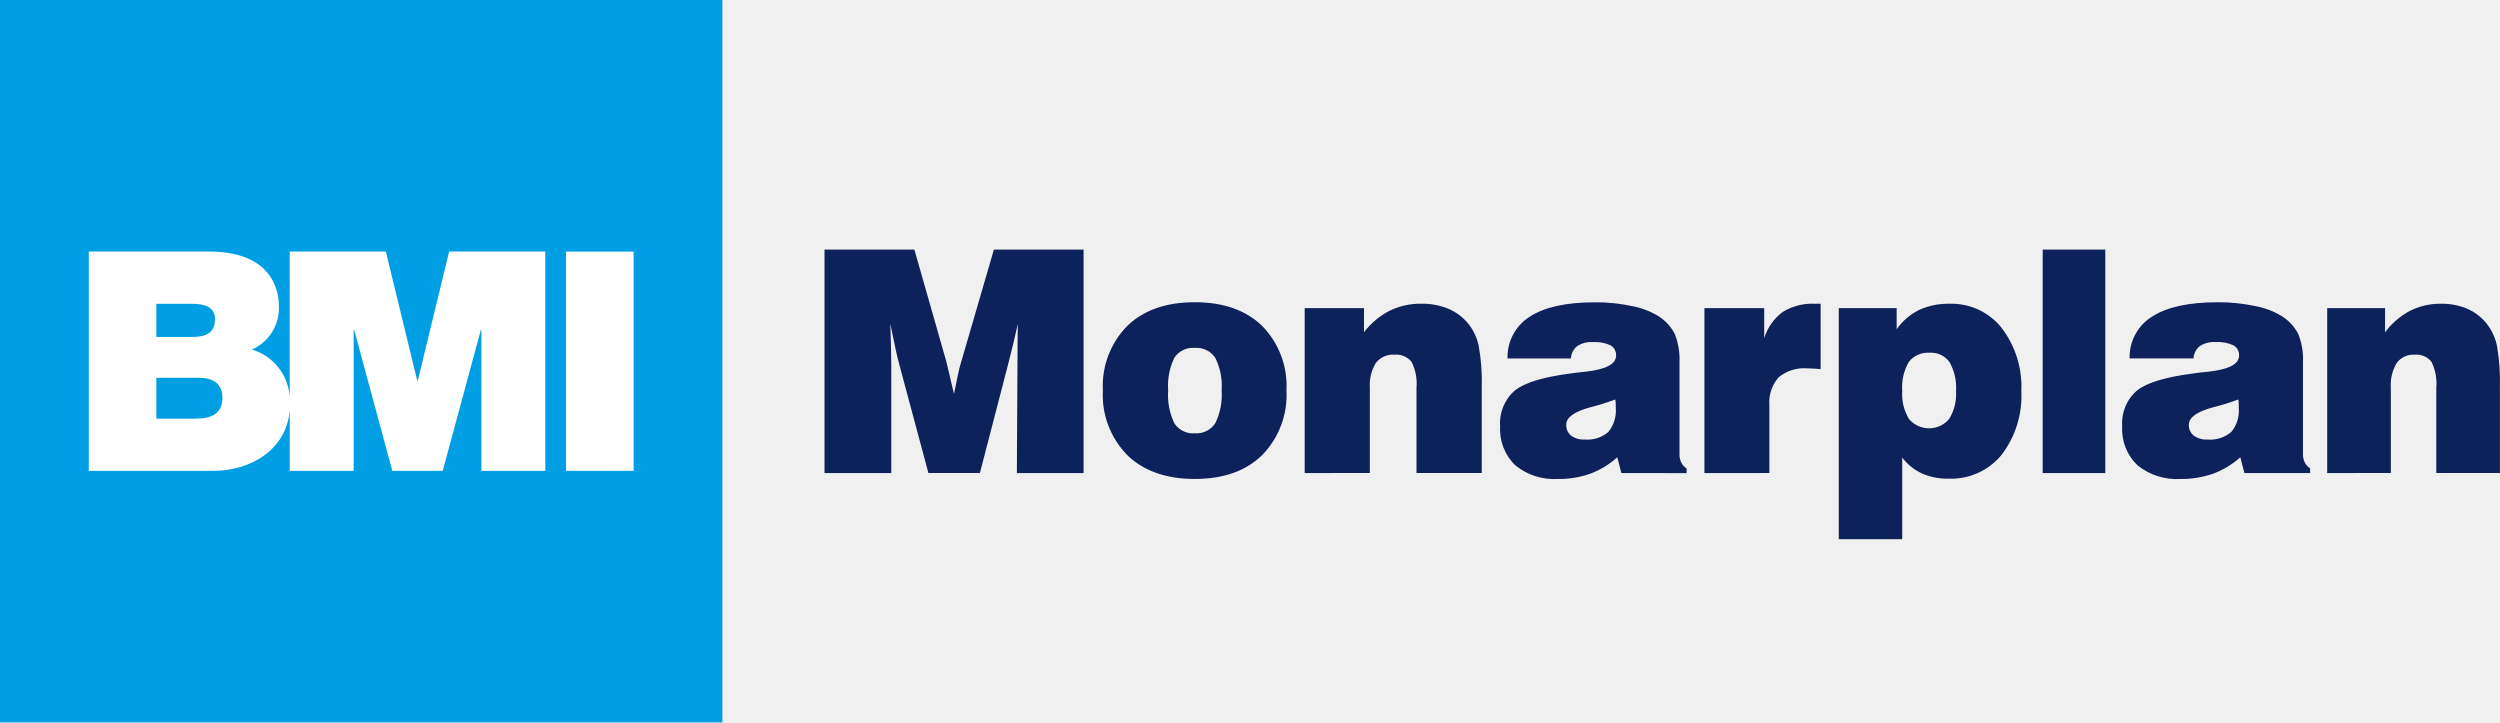
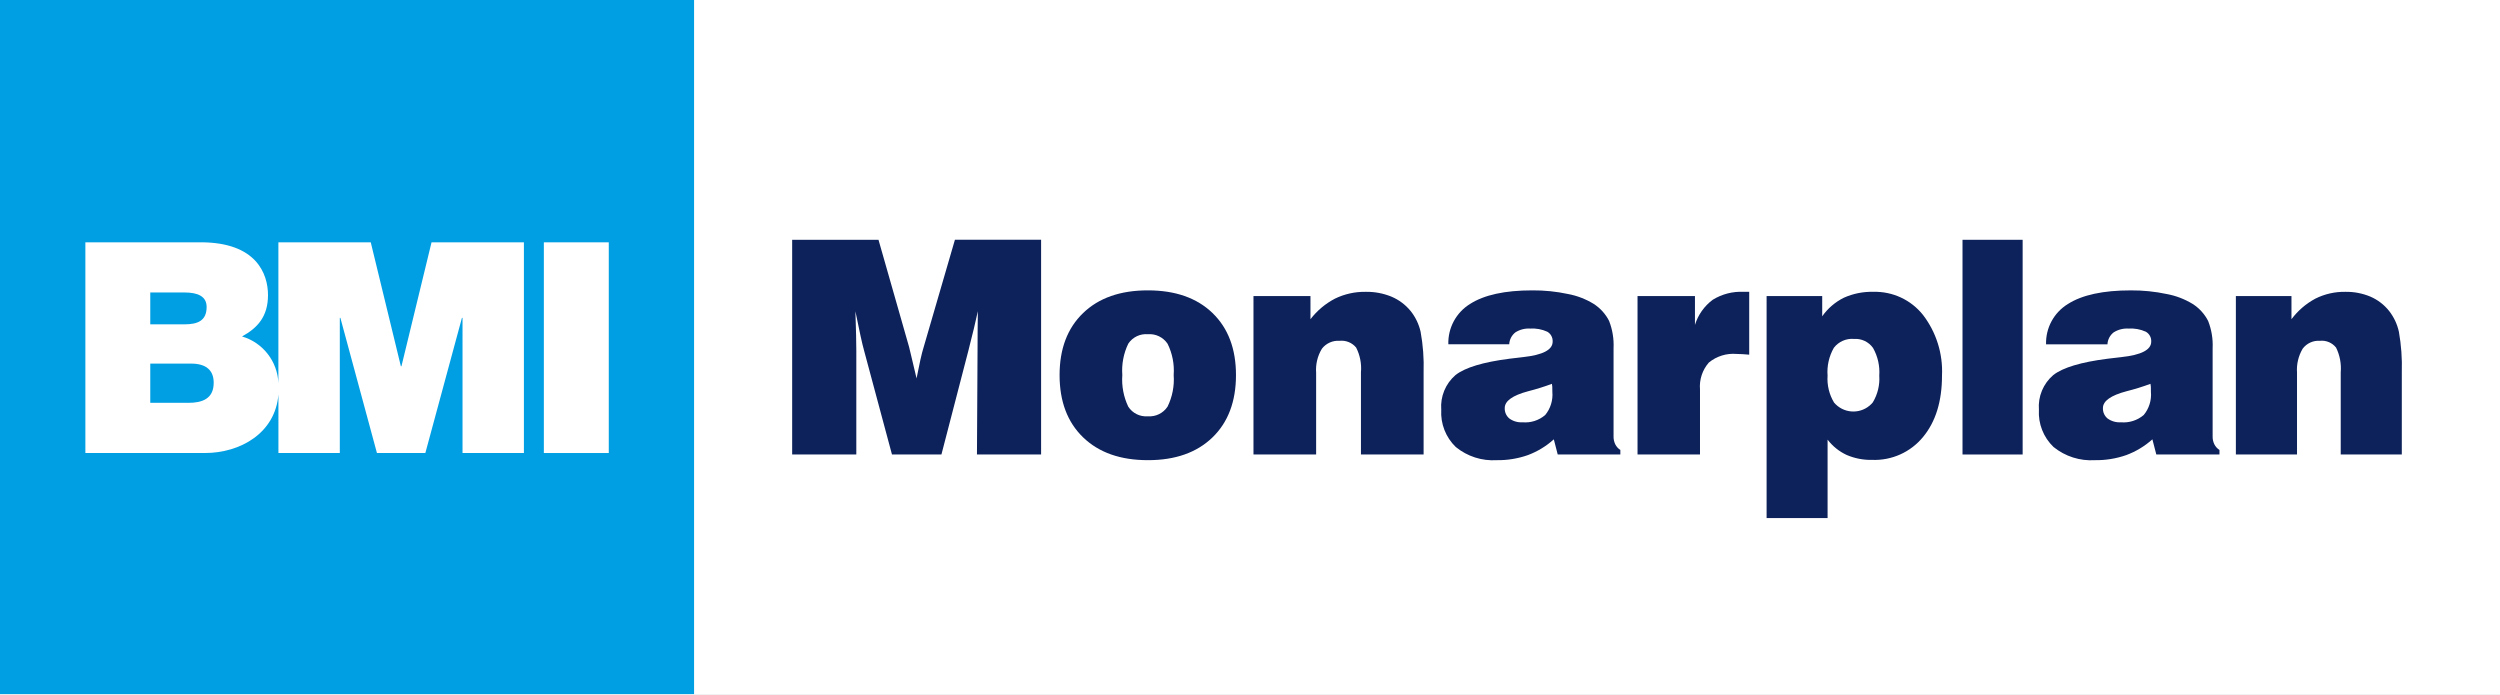
- <svg xmlns="http://www.w3.org/2000/svg" viewBox="0 0 311.455 90">
-   <defs>
-     <style>
-       .a{fill:#0d215a}.c{fill:#fff}
-     </style>
-   </defs>
-   <path class="a" d="M111.038 58.933h-8.317V31.099h11.194l3.964 13.892q.077.284.311 1.292t.661 2.79q.27-1.4.5-2.448t.409-1.58l4.061-13.95h11.174v27.84h-8.312l.078-13.7q0-1.245.01-2.43t.029-2.448q-.467 2.155-1.128 4.706l-.059.245-3.536 13.621h-6.414l-3.576-13.325q-.253-.907-.506-2.079t-.661-3.171q.058 1.8.088 3.081t.029 2.058zM137.398 48.633a10.642 10.642 0 013.052-8.042q3.052-2.939 8.394-2.939t8.384 2.939a10.659 10.659 0 013.042 8.042 10.725 10.725 0 01-3.052 8.091q-3.052 2.95-8.374 2.946t-8.385-2.948a10.7 10.7 0 01-3.061-8.089zm8.133 0a8.14 8.14 0 00.772 4.1 2.756 2.756 0 002.541 1.248 2.8 2.8 0 002.559-1.257 7.988 7.988 0 00.791-4.092 7.828 7.828 0 00-.791-4.054 2.808 2.808 0 00-2.559-1.237 2.77 2.77 0 00-2.541 1.228 7.97 7.97 0 00-.771 4.063zM162.54 58.933V38.389h7.389v3a9.578 9.578 0 013.187-2.674 8.771 8.771 0 013.977-.878 8.423 8.423 0 013.33.622 6.449 6.449 0 012.482 1.851 6.642 6.642 0 011.305 2.713 24.849 24.849 0 01.388 5.227v10.678h-8.128V48.293a5.937 5.937 0 00-.622-3.223 2.447 2.447 0 00-2.143-.88 2.661 2.661 0 00-2.295 1.021 5.254 5.254 0 00-.752 3.118v10.6zM201.991 58.933l-.505-1.966a10.485 10.485 0 01-3.351 2.041 11.639 11.639 0 01-4.042.662 7.634 7.634 0 01-5.323-1.71 6.193 6.193 0 01-1.88-4.829 5.374 5.374 0 011.852-4.5q1.852-1.457 7-2.115.655-.1 1.759-.208 3.835-.415 3.835-2a1.388 1.388 0 00-.7-1.292 4.6 4.6 0 00-2.215-.4 3.187 3.187 0 00-1.927.5 2.092 2.092 0 00-.787 1.539h-7.895a5.94 5.94 0 012.807-5.227q2.75-1.768 8.083-1.767a21.349 21.349 0 014.631.473 9.772 9.772 0 013.3 1.266 5.664 5.664 0 012.021 2.221 8.605 8.605 0 01.58 3.543v11.455a2.215 2.215 0 00.225 1.011 1.873 1.873 0 00.656.728v.585zm-.749-9.166a29.712 29.712 0 01-3.087.964q-3.031.814-3.032 2.174a1.665 1.665 0 00.6 1.361 2.617 2.617 0 001.7.491 3.98 3.98 0 002.947-.945 4.173 4.173 0 00.927-3.005q0-.435-.01-.652a2.249 2.249 0 00-.048-.387zM212.341 58.933V38.39h7.446v3.742a6.428 6.428 0 012.3-3.261 6.958 6.958 0 014-1.03h.728v8.145q-.45-.038-.859-.066t-.783-.029a4.987 4.987 0 00-3.591 1.116 4.7 4.7 0 00-1.149 3.495v8.429zM229.077 67.174V38.39h7.211v2.627a7.5 7.5 0 012.805-2.409 8.787 8.787 0 013.822-.765 7.947 7.947 0 016.439 2.994 11.983 11.983 0 012.466 7.87 12.083 12.083 0 01-2.457 7.957 8.137 8.137 0 01-6.6 2.97 7.944 7.944 0 01-3.314-.643 6.609 6.609 0 01-2.467-1.985v10.168zm14.611-18.466a6.374 6.374 0 00-.81-3.59 2.794 2.794 0 00-2.466-1.17 2.992 2.992 0 00-2.61 1.143 6.284 6.284 0 00-.819 3.619 5.963 5.963 0 00.838 3.487 3.28 3.28 0 005.018-.01 5.918 5.918 0 00.848-3.479zM254.482 58.934V31.095h7.8v27.84zM279.611 58.934l-.509-1.966a10.588 10.588 0 01-3.375 2.041 11.819 11.819 0 01-4.074.662 7.736 7.736 0 01-5.366-1.71 6.177 6.177 0 01-1.9-4.829 5.353 5.353 0 011.867-4.5q1.867-1.457 7.055-2.115.66-.1 1.772-.208 3.866-.415 3.867-2a1.384 1.384 0 00-.707-1.292 4.674 4.674 0 00-2.234-.405 3.227 3.227 0 00-1.943.5 2.089 2.089 0 00-.793 1.54h-7.96a5.929 5.929 0 012.83-5.229q2.772-1.767 8.149-1.767a21.64 21.64 0 014.668.473 9.884 9.884 0 013.33 1.266 5.682 5.682 0 012.038 2.221 8.535 8.535 0 01.585 3.542V56.61a2.189 2.189 0 00.225 1.011 1.872 1.872 0 00.66.728v.585zm-.752-9.167a30.075 30.075 0 01-3.112.964q-3.055.814-3.056 2.174a1.658 1.658 0 00.6 1.361 2.655 2.655 0 001.716.491 4.029 4.029 0 002.97-.945 4.156 4.156 0 00.934-3.005q0-.435-.01-.652a2.248 2.248 0 00-.047-.387zM289.928 58.933V38.39h7.207v3a9.409 9.409 0 013.109-2.67 8.381 8.381 0 013.88-.878 8.034 8.034 0 013.246.622 6.3 6.3 0 012.422 1.851 6.706 6.706 0 011.275 2.713 25.451 25.451 0 01.377 5.222v10.679h-7.924V48.293a6.077 6.077 0 00-.605-3.223 2.355 2.355 0 00-2.088-.88 2.572 2.572 0 00-2.238 1.021 5.365 5.365 0 00-.734 3.118v10.6z" />
-   <path fill="#009fe3" d="M0 0h90v90H0z" />
-   <g>
-     <path class="c" d="M55.954 31.339l-3.9 16.072h-.076L48.07 31.339H36.095V49.59a6.583 6.583 0 00-4.717-6.043 5.629 5.629 0 003.368-5.358c0-2.794-1.53-6.85-8.724-6.85H11.063v27.322h15.5c4.609 0 9.145-2.59 9.536-7.6v7.6h7.96V41.136h.076l4.743 17.525h6.276l4.743-17.525h.076v17.525h7.96V31.339zm-36.476 6.506h4.44c1.722 0 2.869.5 2.869 1.876 0 1.76-1.109 2.257-2.869 2.257h-4.44zm4.937 14.31h-4.937v-5.089h5.282c1.989 0 2.945.88 2.945 2.486 0 2.105-1.53 2.6-3.29 2.6M70.518 31.341h8.419v27.32h-8.419z" />
+ <svg xmlns="http://www.w3.org/2000/svg" viewBox="0 0 360.197 100">
+   <rect id="bg_block" data-name="bg block" x="100" width="260.197" height="100" fill="#fff" />
+   <g id="Monarplan">
+     <path d="M123.376,65.482h-9.242V34.549h12.438l4.405,15.435q.085.315.345,1.436t.734,3.1q.3-1.554.562-2.72t.454-1.755l4.512-15.5H150V65.478h-9.241l.086-15.225q0-1.383.011-2.7t.032-2.719q-.518,2.392-1.252,5.228l-.065.273-3.93,15.141h-7.128l-3.973-14.8q-.281-1.008-.561-2.31t-.734-3.523q.064,1.995.1,3.423t.032,2.288Z" fill="#0d215a" />
+     <path d="M152.664,54.037q0-5.67,3.391-8.936t9.326-3.265q5.935,0,9.316,3.265t3.381,8.936q0,5.712-3.392,8.99T165.381,66.3q-5.915,0-9.316-3.276T152.664,54.037Zm9.037,0a9.046,9.046,0,0,0,.858,4.557,3.061,3.061,0,0,0,2.822,1.386,3.105,3.105,0,0,0,2.843-1.4,8.873,8.873,0,0,0,.879-4.547,8.7,8.7,0,0,0-.879-4.505,3.121,3.121,0,0,0-2.843-1.375,3.075,3.075,0,0,0-2.822,1.365,8.856,8.856,0,0,0-.857,4.515Z" fill="#0d215a" />
+     <path d="M180.6,65.482V42.655h8.21v3.339a10.668,10.668,0,0,1,3.541-2.972,9.757,9.757,0,0,1,4.42-.976,9.367,9.367,0,0,1,3.7.692,7.166,7.166,0,0,1,2.758,2.057,7.387,7.387,0,0,1,1.452,3.014,27.575,27.575,0,0,1,.43,5.808V65.482h-9.027V53.659a6.6,6.6,0,0,0-.692-3.581,2.715,2.715,0,0,0-2.382-.976,2.955,2.955,0,0,0-2.548,1.134,5.84,5.84,0,0,0-.836,3.465V65.482Z" fill="#0d215a" />
+     <path d="M224.434,65.482l-.562-2.184a11.635,11.635,0,0,1-3.723,2.268,12.93,12.93,0,0,1-4.491.735,8.479,8.479,0,0,1-5.914-1.9,6.886,6.886,0,0,1-2.09-5.366,5.971,5.971,0,0,1,2.058-5q2.058-1.618,7.776-2.352.728-.106,1.954-.231,4.261-.462,4.262-2.226a1.544,1.544,0,0,0-.78-1.437,5.118,5.118,0,0,0-2.461-.449,3.539,3.539,0,0,0-2.142.557,2.325,2.325,0,0,0-.874,1.709h-8.772a6.6,6.6,0,0,1,3.119-5.807q3.055-1.963,8.98-1.963a23.727,23.727,0,0,1,5.146.525,10.87,10.87,0,0,1,3.67,1.407,6.3,6.3,0,0,1,2.246,2.468,9.565,9.565,0,0,1,.643,3.936V62.9a2.453,2.453,0,0,0,.25,1.123,2.072,2.072,0,0,0,.728.809v.651ZM223.6,55.3a32.895,32.895,0,0,1-3.43,1.071q-3.369.9-3.368,2.415a1.846,1.846,0,0,0,.665,1.512,2.9,2.9,0,0,0,1.892.546,4.423,4.423,0,0,0,3.274-1.05,4.629,4.629,0,0,0,1.029-3.339c0-.322,0-.564-.01-.724A2.5,2.5,0,0,0,223.6,55.3Z" fill="#0d215a" />
+     <path d="M235.934,65.482V42.655h8.273v4.158a7.147,7.147,0,0,1,2.561-3.623,7.746,7.746,0,0,1,4.447-1.144h.809V51.1c-.331-.028-.65-.052-.954-.073s-.594-.032-.871-.032a5.542,5.542,0,0,0-3.989,1.239,5.231,5.231,0,0,0-1.277,3.883V65.48Z" fill="#0d215a" />
+     <path d="M254.53,74.638V42.655h8.012v2.919a8.335,8.335,0,0,1,3.117-2.677,9.761,9.761,0,0,1,4.247-.851,8.83,8.83,0,0,1,7.155,3.326,13.331,13.331,0,0,1,2.74,8.747q0,5.544-2.73,8.841a9.035,9.035,0,0,1-7.332,3.3,8.819,8.819,0,0,1-3.682-.713,7.332,7.332,0,0,1-2.741-2.206v11.3Zm16.234-20.517a7.085,7.085,0,0,0-.9-3.99,3.1,3.1,0,0,0-2.74-1.3,3.316,3.316,0,0,0-2.9,1.271,7,7,0,0,0-.91,4.02A6.621,6.621,0,0,0,264.247,58a3.644,3.644,0,0,0,5.135.431,3.739,3.739,0,0,0,.44-.441,6.576,6.576,0,0,0,.942-3.865Z" fill="#0d215a" />
+     <path d="M282.757,65.482V34.549h8.662V65.482Z" fill="#0d215a" />
+     <path d="M310.679,65.482l-.566-2.184a11.77,11.77,0,0,1-3.752,2.268,13.107,13.107,0,0,1-4.527.735,8.6,8.6,0,0,1-5.963-1.9,6.857,6.857,0,0,1-2.106-5.366,5.949,5.949,0,0,1,2.074-5q2.075-1.618,7.839-2.352.733-.106,1.968-.231,4.3-.462,4.3-2.226a1.537,1.537,0,0,0-.786-1.437,5.2,5.2,0,0,0-2.481-.449,3.591,3.591,0,0,0-2.159.557,2.319,2.319,0,0,0-.881,1.712h-8.845a6.585,6.585,0,0,1,3.145-5.807q3.079-1.965,9.054-1.964a24.108,24.108,0,0,1,5.187.525,11.012,11.012,0,0,1,3.7,1.407,6.3,6.3,0,0,1,2.263,2.468,9.486,9.486,0,0,1,.65,3.936V62.9a2.429,2.429,0,0,0,.252,1.123,2.084,2.084,0,0,0,.733.809v.651ZM309.84,55.3a33.367,33.367,0,0,1-3.457,1.071q-3.394.9-3.395,2.415a1.84,1.84,0,0,0,.671,1.512,2.943,2.943,0,0,0,1.906.546,4.48,4.48,0,0,0,3.3-1.05,4.6,4.6,0,0,0,1.038-3.339c0-.322,0-.564-.01-.724A2.406,2.406,0,0,0,309.84,55.3Z" fill="#0d215a" />
+     <path d="M322.142,65.482V42.655h8.01v3.339a10.465,10.465,0,0,1,3.454-2.972,9.327,9.327,0,0,1,4.312-.976,8.939,8.939,0,0,1,3.606.692,7,7,0,0,1,2.691,2.057,7.433,7.433,0,0,1,1.416,3.014,28.243,28.243,0,0,1,.418,5.806V65.48h-8.8V53.659a6.757,6.757,0,0,0-.673-3.581,2.618,2.618,0,0,0-2.324-.976,2.86,2.86,0,0,0-2.486,1.134,5.964,5.964,0,0,0-.815,3.465V65.482Z" fill="#0d215a" />
+   </g>
+   <g id="BMI">
+     <rect width="100" height="100" fill="#009fe3" />
+     <g>
+       <path d="M62.176,34.911,57.84,52.77h-.084L53.417,34.911H40.11v20.28a7.315,7.315,0,0,0-5.239-6.716c2.255-1.235,3.742-2.891,3.742-5.953,0-3.1-1.7-7.611-9.693-7.611H12.3V65.27H29.515c5.121,0,10.16-2.878,10.6-8.443V65.27h8.844V45.8h.084L54.31,65.27h6.973L66.555,45.8h.085V65.27h8.844V34.911ZM21.65,42.139h4.933c1.913,0,3.188.554,3.188,2.084,0,1.956-1.233,2.507-3.188,2.507H21.65Zm5.485,15.9H21.65V52.386h5.867c2.211,0,3.272.978,3.272,2.763,0,2.339-1.7,2.891-3.655,2.891" fill="#fff" />
+       <rect x="78.358" y="34.914" width="9.354" height="30.356" fill="#fff" />
+     </g>
  </g>
</svg>
